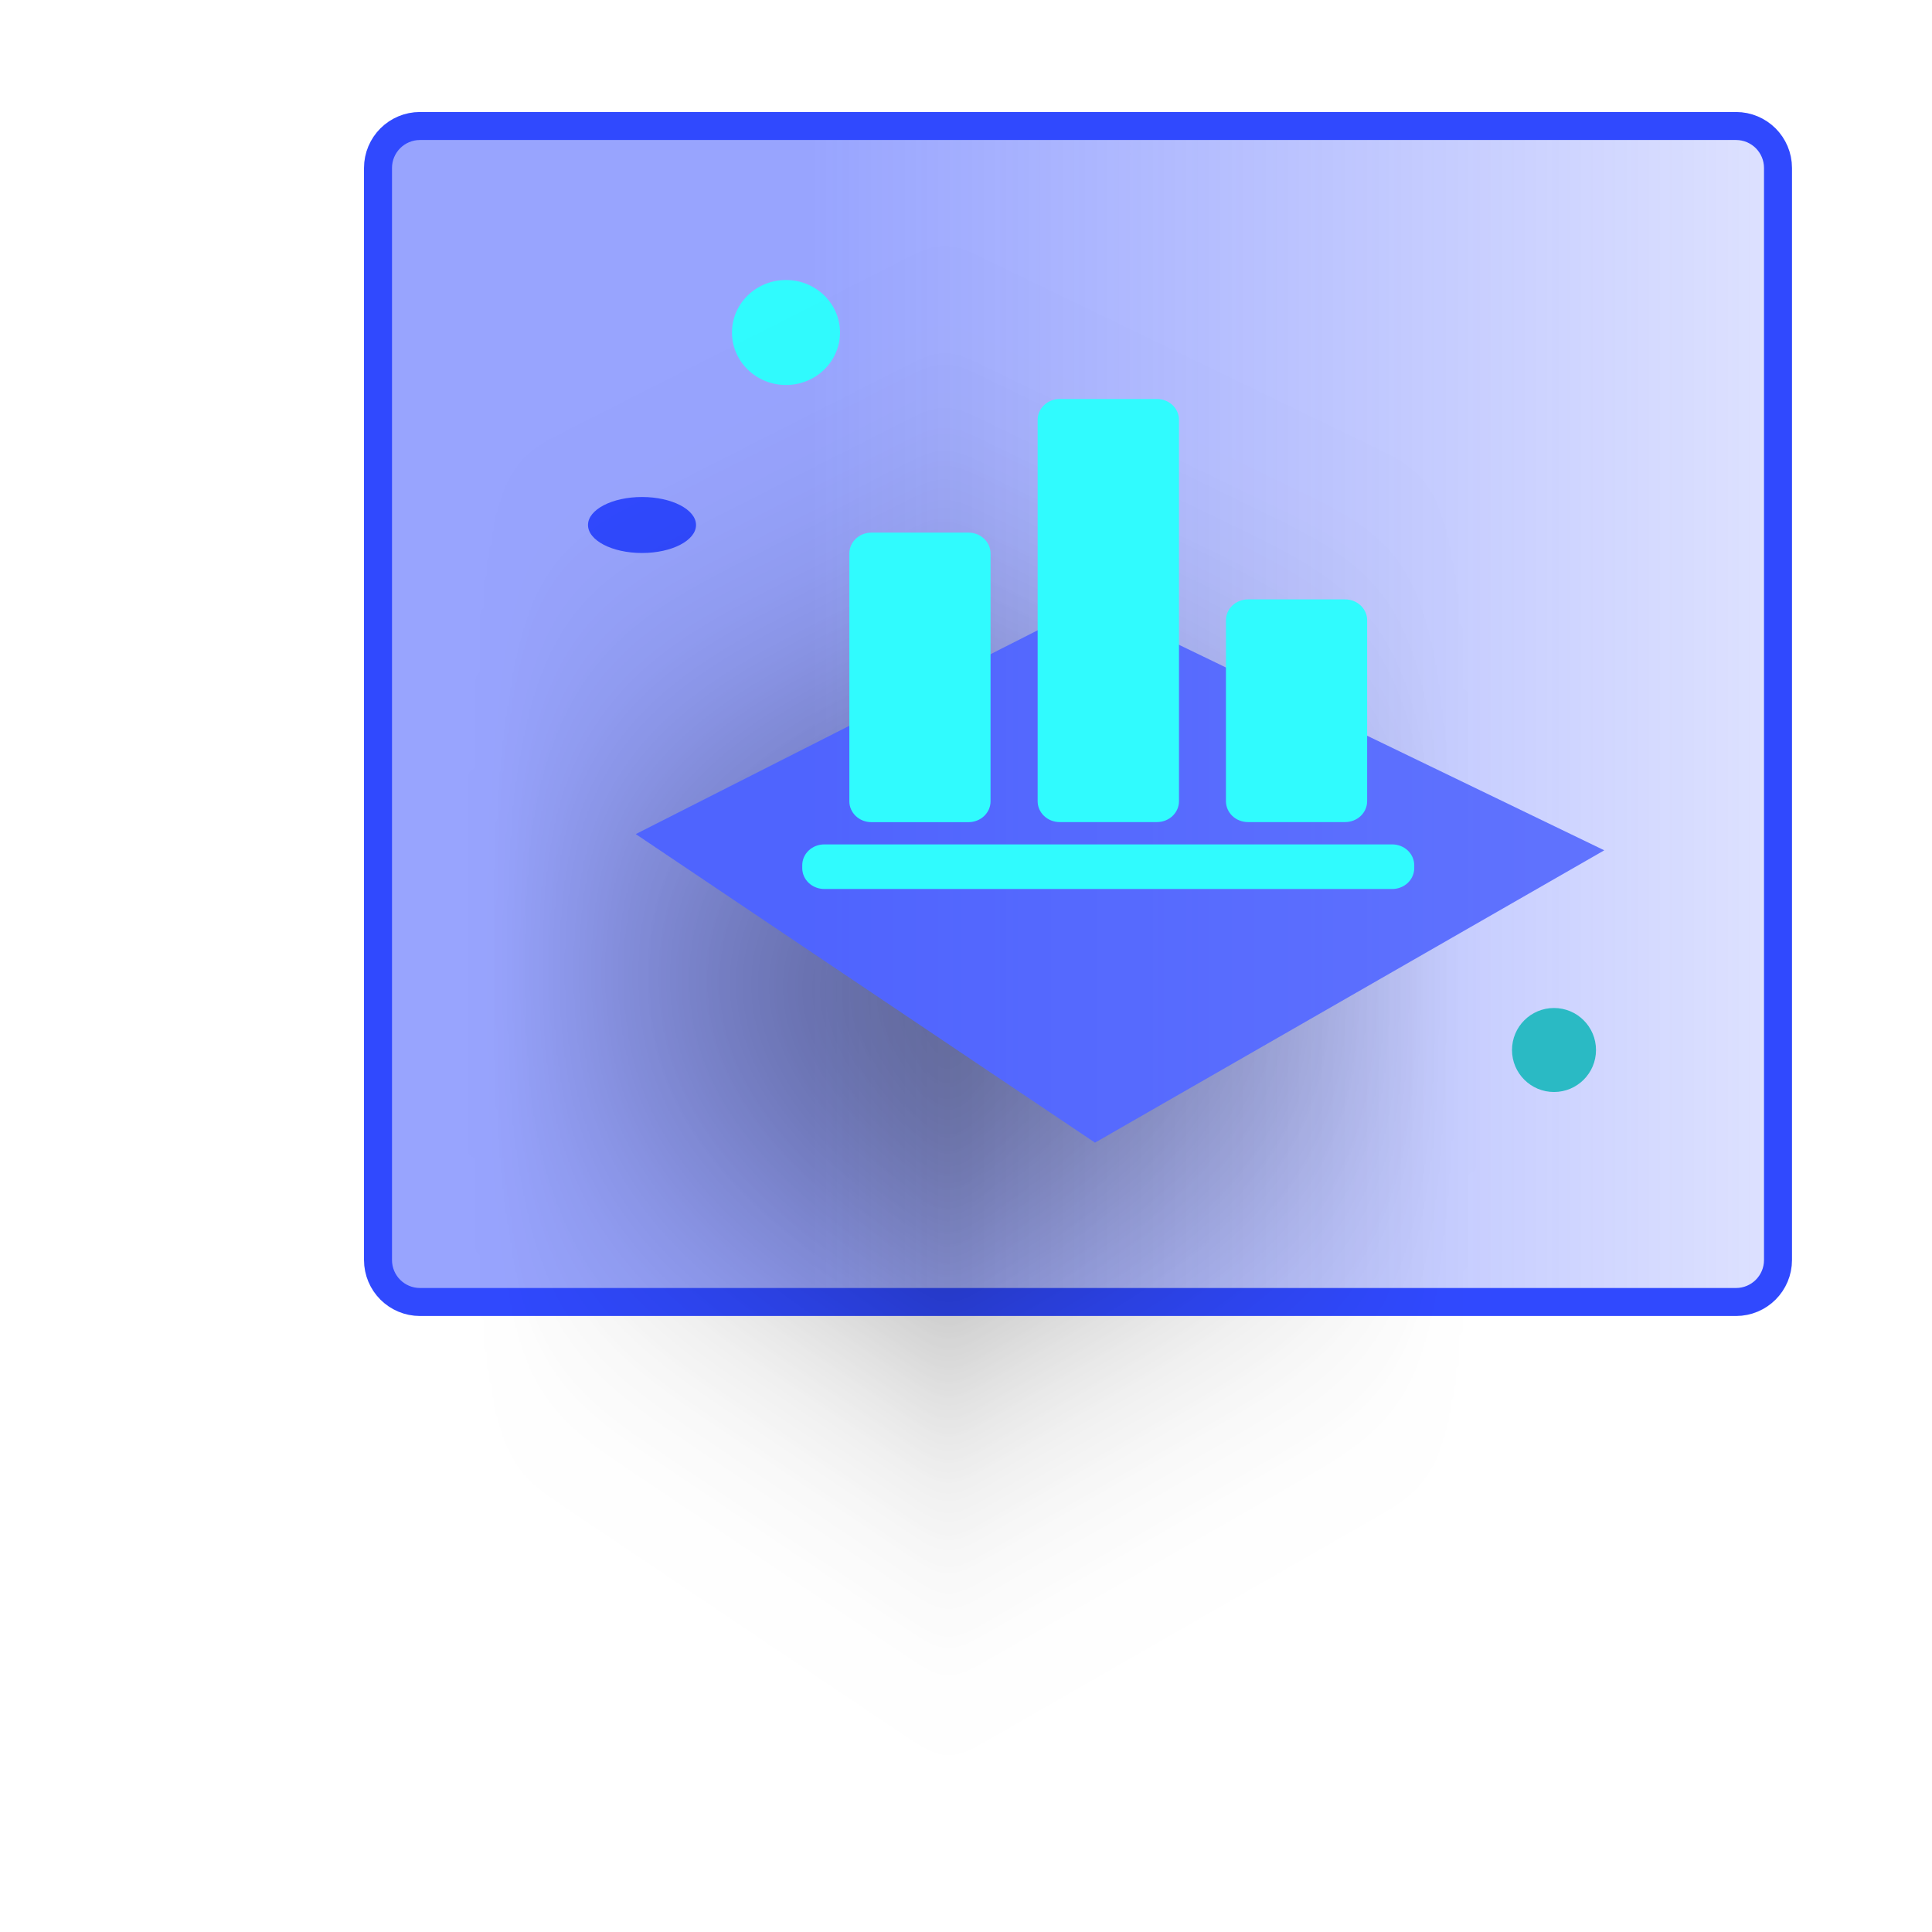
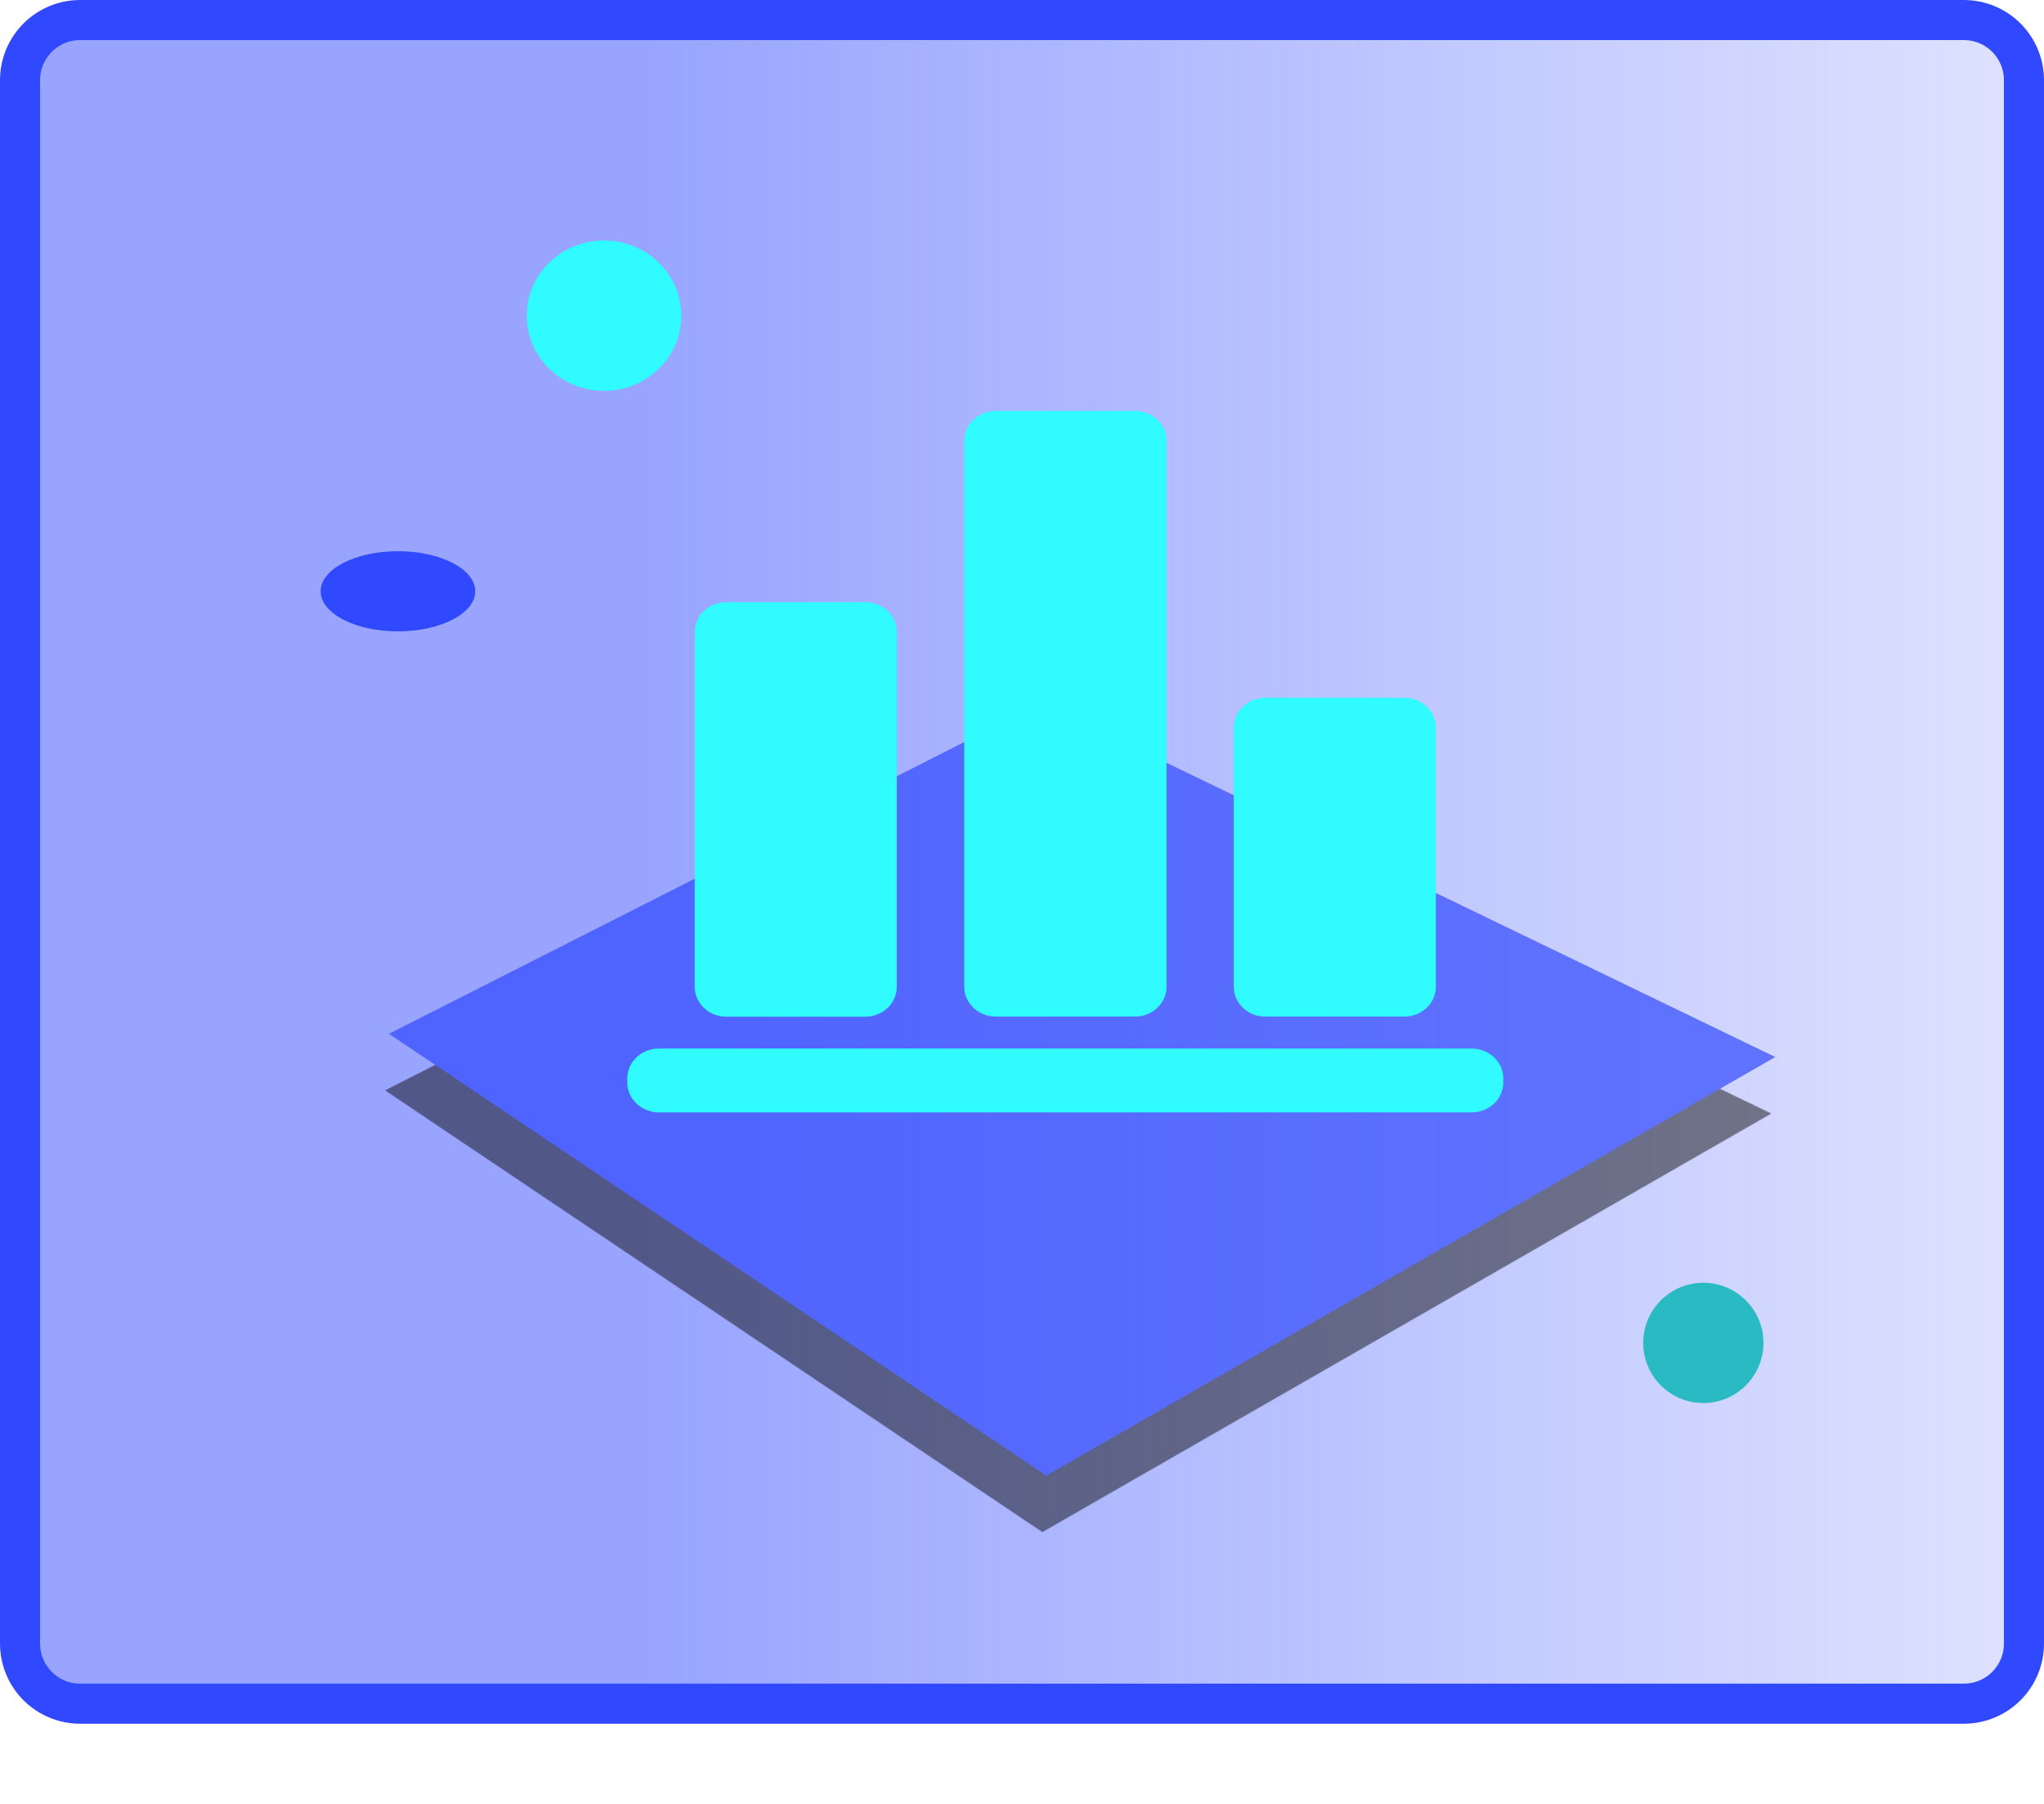
- <svg xmlns="http://www.w3.org/2000/svg" xmlns:xlink="http://www.w3.org/1999/xlink" width="69px" height="69px" viewBox="0 0 69 69" version="1.1">
+ <svg xmlns="http://www.w3.org/2000/svg" xmlns:xlink="http://www.w3.org/1999/xlink" width="51px" height="45px" viewBox="0 0 51 45" version="1.1">
  <defs>
    <linearGradient x1="104.05%" y1="100%" x2="30.878%" y2="100%" id="linearGradient-1">
      <stop stop-color="#3049FE" stop-opacity="0.14" offset="0%" />
      <stop stop-color="#3049FE" stop-opacity="0.498" offset="100%" />
    </linearGradient>
    <polygon id="path-2" points="10.889 13.224 29.565 5.216 25.512 25.793 6.435 30.941" />
-     <filter x="-93.0%" y="-56.4%" width="285.9%" height="267.2%" filterUnits="objectBoundingBox" id="filter-3">
-       <feOffset dx="0" dy="7" in="SourceAlpha" result="shadowOffsetOuter1" />
-       <feGaussianBlur stdDeviation="6" in="shadowOffsetOuter1" result="shadowBlurOuter1" />
-       <feColorMatrix values="0 0 0 0 0   0 0 0 0 0   0 0 0 0 0  0 0 0 0.661 0" type="matrix" in="shadowBlurOuter1" />
+     <filter x="-2.2%" y="-1.9%" width="108.6%" height="107.8%" filterUnits="objectBoundingBox" id="filter-3">
+       <feOffset dx="1" dy="1" in="SourceAlpha" result="shadowOffsetOuter1" />
+       <feColorMatrix values="0 0 0 0 0   0 0 0 0 0   0 0 0 0 0  0 0 0 0.661 0" type="matrix" in="shadowOffsetOuter1" />
    </filter>
  </defs>
  <g id="主界面" stroke="none" stroke-width="1" fill="none" fill-rule="evenodd">
-     <g id="主界面菜单效果与图例展开" transform="translate(-1207, -115)">
+     <g id="主界面菜单效果与图例展开" transform="translate(-1220, -119)">
      <g id="编组-23" transform="translate(1220, 119)">
        <path d="M49,0.5 C49.414,0.5 49.789,0.668 50.061,0.939 C50.332,1.211 50.5,1.586 50.5,2 L50.5,2 L50.5,41 C50.5,41.414 50.332,41.789 50.061,42.061 C49.789,42.332 49.414,42.5 49,42.5 L49,42.5 L2,42.5 C1.586,42.5 1.211,42.332 0.939,42.061 C0.668,41.789 0.5,41.414 0.5,41 L0.5,41 L0.5,2 C0.5,1.586 0.668,1.211 0.939,0.939 C1.211,0.668 1.586,0.5 2,0.5 L2,0.5 Z" id="矩形备份-25" stroke="#3049FE" fill="url(#linearGradient-1)" />
        <g id="编组-18备份" transform="translate(8, 6)">
          <g id="编组-14备份-4">
            <ellipse id="椭圆形" fill="#30FBFE" cx="7.071" cy="1.875" rx="1.929" ry="1.875" />
            <ellipse id="椭圆形备份-5" fill="#3049FE" cx="1.929" cy="8.75" rx="1.929" ry="1" />
          </g>
          <circle id="椭圆形备份-10" fill="#2ABAC4" cx="34.5" cy="27.5" r="1.5" />
          <g id="编组-17备份" transform="translate(1, 2)">
            <g id="矩形" opacity="0.7" transform="translate(18, 18.07892) rotate(49) translate(-18, -18.07892) ">
              <use fill="black" fill-opacity="1" filter="url(#filter-3)" xlink:href="#path-2" />
              <use fill="#3049FE" fill-rule="evenodd" xlink:href="#path-2" />
            </g>
            <g id="编组" transform="translate(6.651564, 2.25)" fill="#30FBFE" fill-rule="nonzero">
              <path d="M21.069,15.907 C21.278,15.907 21.479,15.985 21.626,16.125 C21.774,16.265 21.857,16.454 21.857,16.652 L21.857,16.755 C21.857,16.952 21.774,17.142 21.626,17.282 C21.479,17.421 21.278,17.5 21.069,17.5 L0.788,17.5 C0.579,17.5 0.378,17.421 0.231,17.282 C0.083,17.142 0,16.952 0,16.755 L0,16.652 C0,16.24 0.353,15.907 0.788,15.907 L21.069,15.907 Z M5.938,4.772 C6.373,4.772 6.725,5.105 6.725,5.517 L6.725,14.368 C6.725,14.78 6.373,15.113 5.938,15.113 L2.47,15.113 C2.035,15.113 1.682,14.78 1.682,14.368 L1.682,5.517 C1.682,5.105 2.035,4.772 2.47,4.772 L5.938,4.772 Z M19.388,7.157 C19.823,7.157 20.175,7.491 20.175,7.902 L20.175,14.365 C20.175,14.563 20.092,14.752 19.945,14.892 C19.797,15.032 19.596,15.11 19.388,15.11 L15.919,15.11 C15.71,15.11 15.51,15.032 15.362,14.892 C15.215,14.752 15.132,14.563 15.132,14.365 L15.132,7.902 C15.132,7.705 15.215,7.515 15.362,7.376 C15.51,7.236 15.71,7.157 15.919,7.157 L19.388,7.157 Z M12.668,0 C12.876,0 13.077,0.079 13.225,0.218 C13.372,0.358 13.455,0.548 13.455,0.745 L13.455,14.365 C13.455,14.777 13.103,15.11 12.668,15.11 L9.195,15.11 C8.986,15.11 8.786,15.032 8.638,14.892 C8.49,14.752 8.407,14.563 8.407,14.365 L8.407,0.745 C8.407,0.548 8.49,0.358 8.638,0.218 C8.786,0.079 8.986,0 9.195,0 L12.668,0 Z" id="形状" />
            </g>
          </g>
        </g>
      </g>
    </g>
  </g>
</svg>
